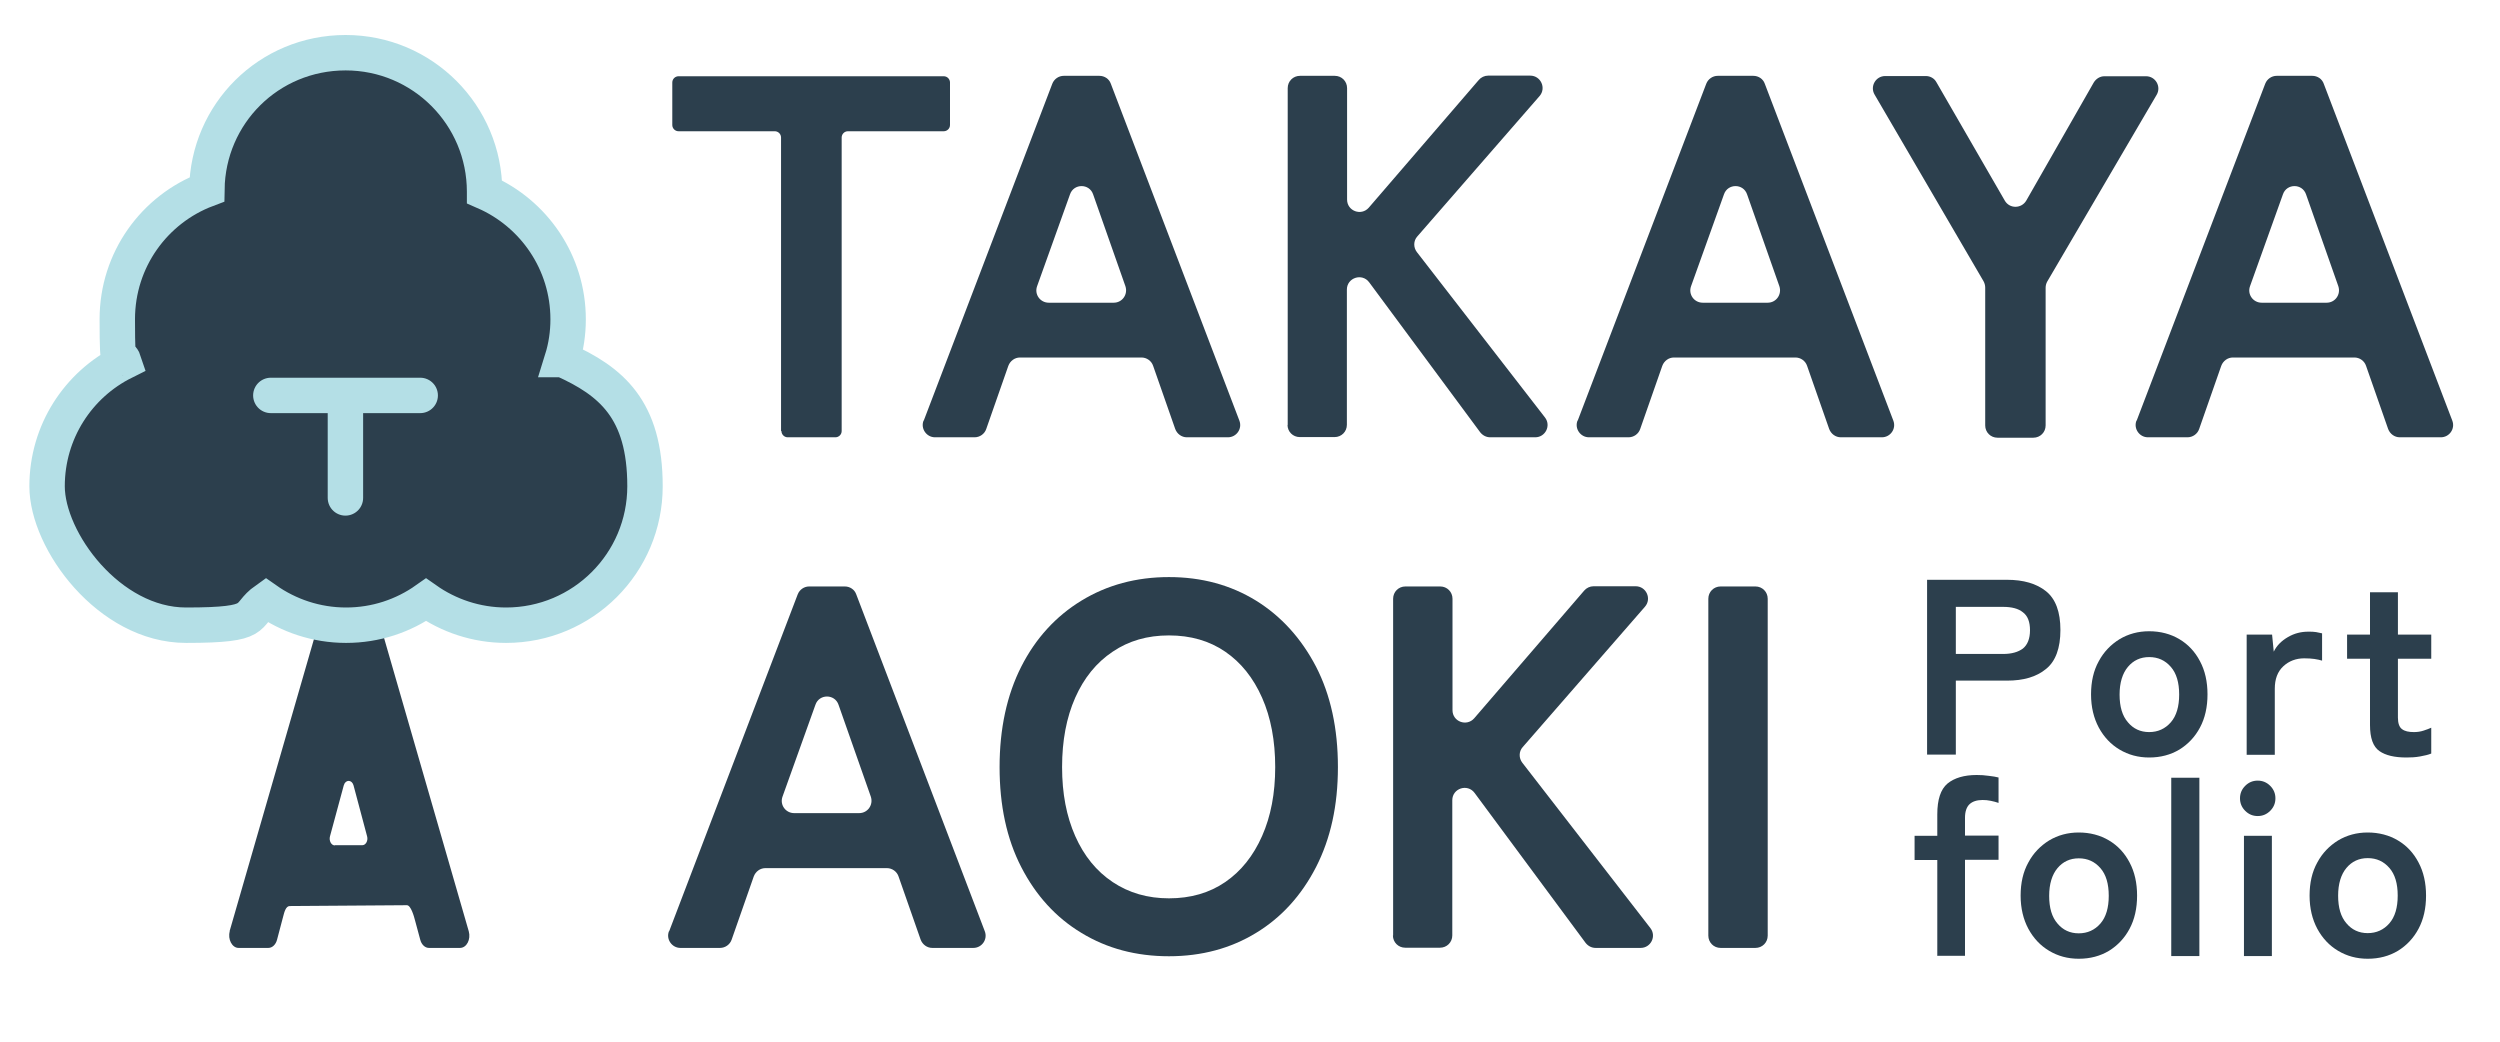
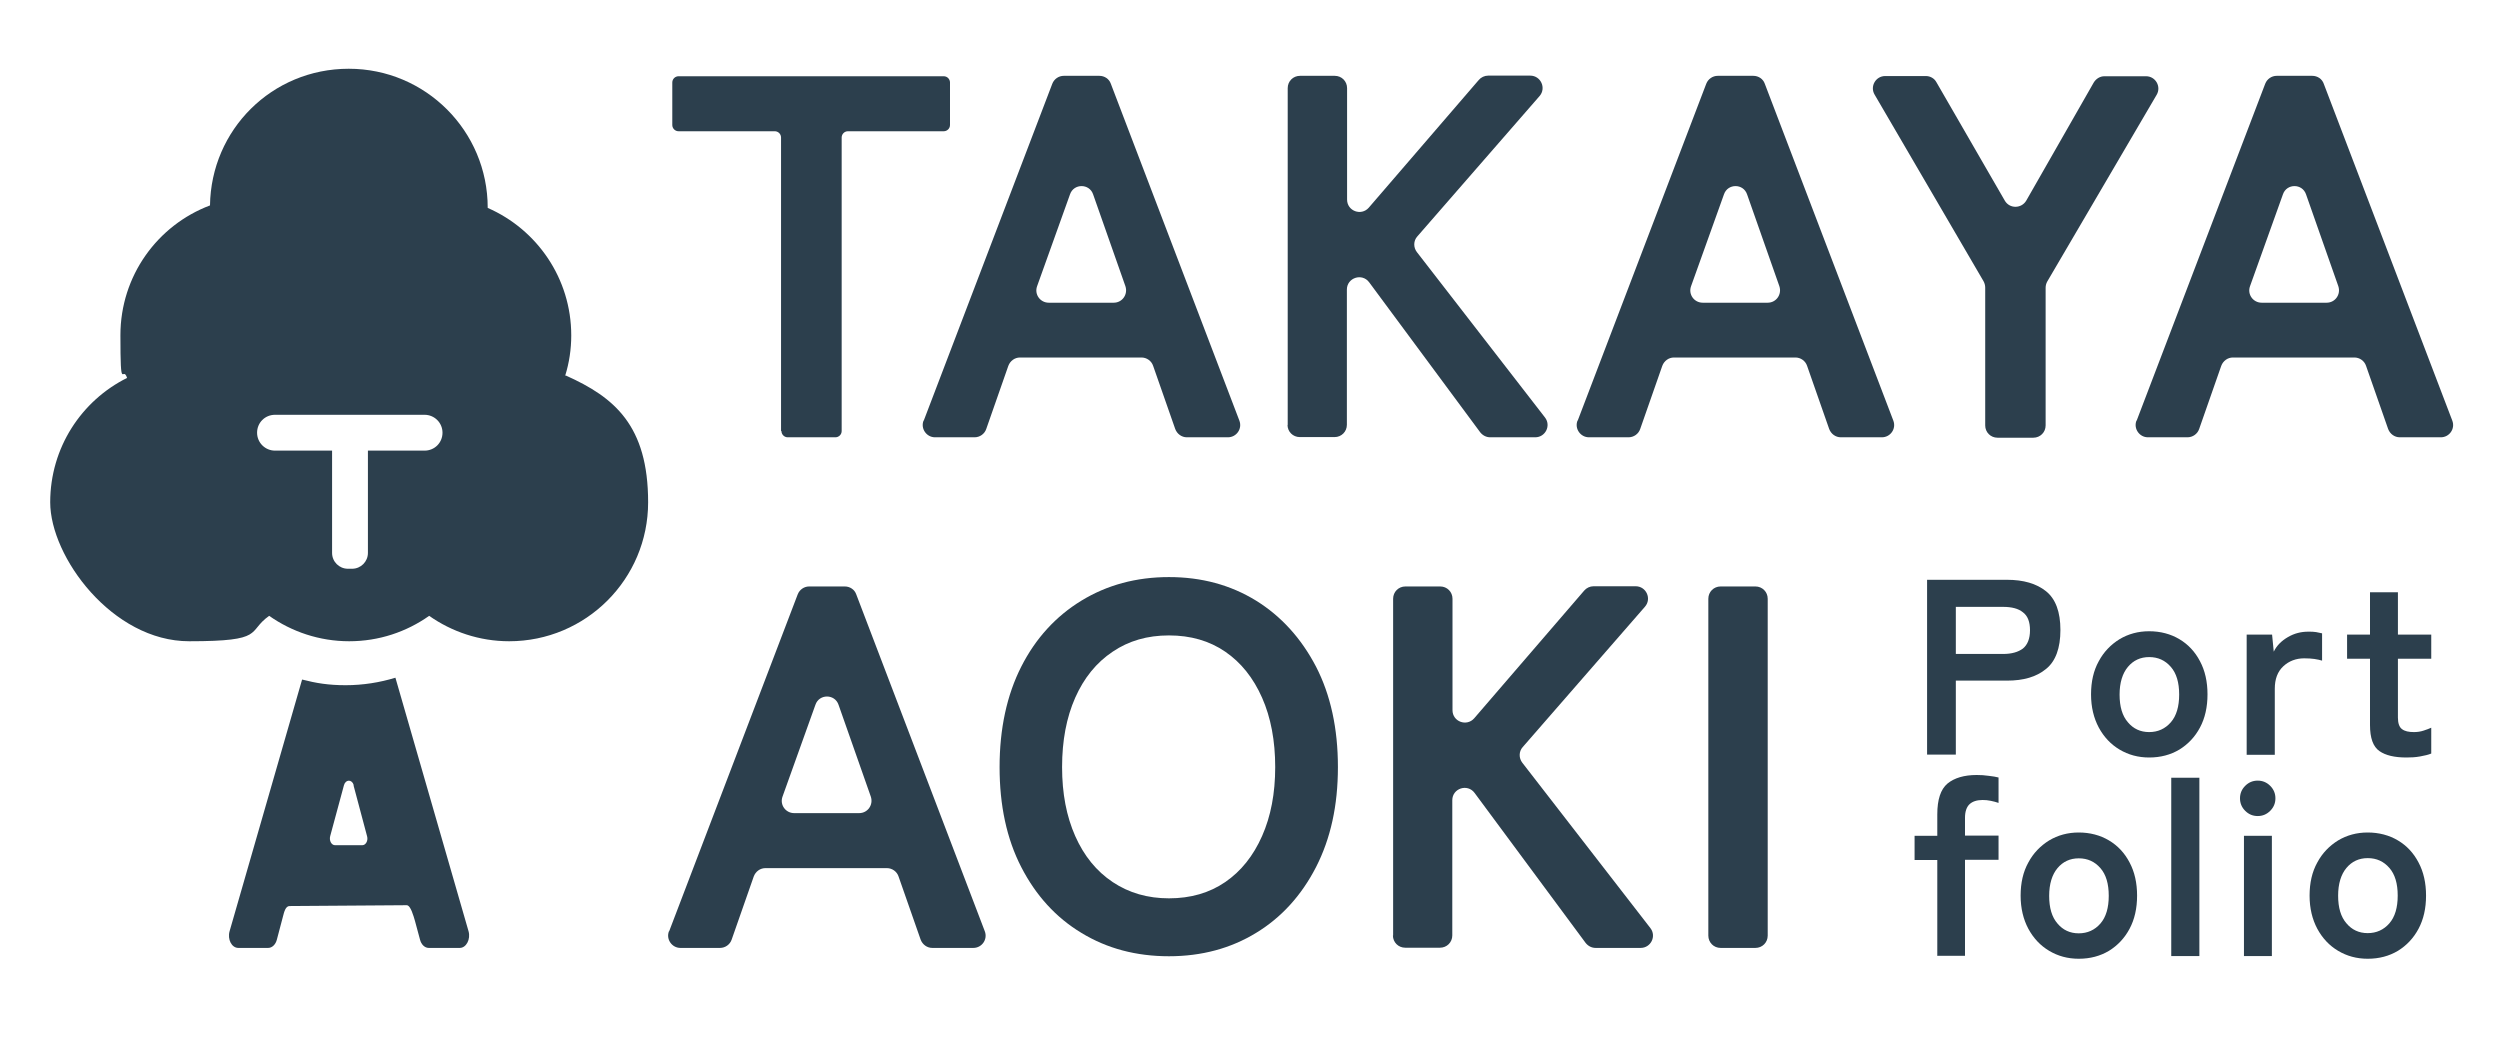
<svg xmlns="http://www.w3.org/2000/svg" id="_レイヤー_1" data-name="レイヤー 1" width="1200" height="500" viewBox="0 0 1200 500">
  <defs>
    <style>
      .cls-1 {
-         fill: none;
-         stroke-linecap: round;
-         stroke-linejoin: round;
-       }
- 
-       .cls-1, .cls-2 {
-         stroke: #b4dfe6;
-         stroke-width: 17px;
-       }
- 
-       .cls-2 {
-         stroke-miterlimit: 10;
-       }
- 
-       .cls-2, .cls-3 {
        fill: #2c3f4d;
      }
    </style>
  </defs>
-   <path class="cls-3" d="M374.9,206.9V66c0-1.7-1.4-3-3-3h-46.2c-1.7,0-3-1.4-3-3v-20.4c0-1.7,1.4-3,3-3h127.3c1.7,0,3,1.4,3,3v20.4c0,1.7-1.4,3-3,3h-46c-1.7,0-3,1.4-3,3v140.9c0,1.7-1.4,3-3,3h-22.9c-1.7,0-3-1.4-3-3Z" />
-   <path class="cls-3" d="M443.4,201.9l61.7-161.7c.9-2.3,3.1-3.8,5.5-3.8h17.1c2.5,0,4.7,1.5,5.5,3.8l61.7,161.7c1.5,3.9-1.4,8-5.5,8h-19.7c-2.5,0-4.7-1.6-5.6-4l-10.6-30.3c-.8-2.4-3.1-4-5.6-4h-58.3c-2.5,0-4.7,1.6-5.6,4l-10.6,30.3c-.8,2.4-3.1,4-5.6,4h-19c-4.1,0-7-4.2-5.5-8ZM503.3,145.3h31.3c4.1,0,6.9-4,5.6-7.9l-15.5-44.1c-1.8-5.3-9.3-5.3-11.1,0l-15.8,44.1c-1.4,3.9,1.5,7.9,5.6,7.9Z" />
-   <path class="cls-3" d="M618.1,204.1V42.3c0-3.3,2.6-5.9,5.9-5.9h16.7c3.3,0,5.9,2.6,5.9,5.9v53.5c0,5.5,6.8,8,10.4,3.9l52.8-61.3c1.1-1.3,2.8-2.1,4.5-2.1h20.2c5.1,0,7.8,6,4.5,9.8l-58.7,67.4c-1.9,2.1-1.9,5.3-.2,7.5l61.5,79.4c3,3.9.2,9.5-4.7,9.5h-21.6c-1.9,0-3.6-.9-4.8-2.4l-53.3-72c-3.4-4.6-10.7-2.2-10.7,3.5v64.9c0,3.3-2.6,5.9-5.9,5.9h-16.7c-3.3,0-5.9-2.6-5.9-5.9Z" />
-   <path class="cls-3" d="M757.3,201.9l61.7-161.7c.9-2.3,3.1-3.8,5.5-3.8h17.1c2.5,0,4.7,1.5,5.5,3.8l61.7,161.7c1.5,3.9-1.4,8-5.5,8h-19.7c-2.5,0-4.7-1.6-5.6-4l-10.6-30.3c-.8-2.4-3.1-4-5.6-4h-58.3c-2.5,0-4.7,1.6-5.6,4l-10.6,30.3c-.8,2.4-3.1,4-5.6,4h-19c-4.1,0-7-4.2-5.5-8ZM817.2,145.3h31.3c4.1,0,6.9-4,5.6-7.9l-15.5-44.1c-1.8-5.3-9.3-5.3-11.1,0l-15.8,44.1c-1.4,3.9,1.5,7.9,5.6,7.9Z" />
-   <path class="cls-3" d="M952.9,204.1v-66.1c0-1-.3-2.1-.8-3l-52.3-89.6c-2.3-3.9.5-8.9,5.1-8.9h19.5c2.1,0,4.1,1.1,5.1,3l32.8,56.8c2.3,4,8,3.9,10.3,0l32.4-56.7c1.1-1.8,3-3,5.1-3h20c4.6,0,7.4,5,5.1,8.9l-52.5,89.6c-.5.9-.8,1.9-.8,3v66.1c0,3.3-2.6,5.9-5.9,5.9h-17.2c-3.3,0-5.9-2.6-5.9-5.9Z" />
-   <path class="cls-3" d="M1025.6,201.9l61.7-161.7c.9-2.3,3.1-3.8,5.5-3.8h17.1c2.5,0,4.7,1.5,5.5,3.8l61.7,161.7c1.5,3.9-1.4,8-5.5,8h-19.7c-2.5,0-4.7-1.6-5.6-4l-10.6-30.3c-.8-2.4-3.1-4-5.6-4h-58.3c-2.5,0-4.7,1.6-5.6,4l-10.6,30.3c-.8,2.4-3.1,4-5.6,4h-19c-4.1,0-7-4.2-5.5-8ZM1085.5,145.3h31.3c4.1,0,6.9-4,5.6-7.9l-15.5-44.1c-1.8-5.3-9.3-5.3-11.1,0l-15.8,44.1c-1.4,3.9,1.5,7.9,5.6,7.9Z" />
-   <path class="cls-3" d="M321.2,447l61.7-161.7c.9-2.3,3.1-3.8,5.5-3.8h17.1c2.5,0,4.7,1.5,5.5,3.8l61.7,161.7c1.5,3.9-1.4,8-5.5,8h-19.7c-2.5,0-4.7-1.6-5.6-4l-10.6-30.3c-.8-2.4-3.1-4-5.6-4h-58.3c-2.5,0-4.7,1.6-5.6,4l-10.6,30.3c-.8,2.4-3.1,4-5.6,4h-19c-4.1,0-7-4.2-5.5-8ZM381.1,390.3h31.3c4.1,0,6.9-4,5.6-7.9l-15.5-44.1c-1.8-5.3-9.3-5.3-11.1,0l-15.8,44.1c-1.4,3.9,1.5,7.9,5.6,7.9Z" />
-   <path class="cls-3" d="M110.2,447l46.7-161.7c.7-2.3,2.3-3.8,4.2-3.8h13c1.9,0,3.5,1.5,4.2,3.8l46.7,161.7c1.1,3.9-1,8-4.2,8h-14.9c-1.9,0-3.6-1.6-4.2-4l-2.4-8.9c-.6-2.4-2.1-7.6-4-7.6l-56.2.4c-1.9,0-2.6,2.8-3.2,5.1l-2.9,11c-.6,2.4-2.3,4-4.2,4h-14.3c-3.1,0-5.3-4.2-4.2-8ZM160.8,405.7h13.1c1.7,0,2.9-2.2,2.3-4.3l-6.5-24.4c-.8-2.9-3.9-2.9-4.7,0l-6.6,24.4c-.6,2.1.6,4.4,2.3,4.4Z" />
-   <path class="cls-3" d="M561.1,459c-15.7,0-29.7-3.7-42-11.2-12.3-7.4-21.9-18-28.9-31.6s-10.4-29.6-10.4-48,3.5-34.6,10.4-48.2c6.9-13.6,16.6-24.2,28.9-31.7,12.3-7.5,26.3-11.3,42-11.3s29.6,3.8,41.8,11.3c12.1,7.5,21.7,18.1,28.8,31.7,7,13.6,10.5,29.7,10.5,48.2s-3.5,34.3-10.5,48c-7,13.6-16.6,24.2-28.8,31.6-12.1,7.4-26.1,11.2-41.8,11.2ZM561.1,431.2c10.4,0,19.4-2.6,27-7.8,7.6-5.2,13.5-12.6,17.7-22.1,4.2-9.5,6.3-20.5,6.3-33.1s-2.1-23.8-6.3-33.3c-4.2-9.5-10.1-16.9-17.7-22.1-7.6-5.2-16.6-7.8-27-7.8s-19.3,2.6-27,7.8c-7.8,5.2-13.8,12.6-18,22.1-4.2,9.5-6.3,20.6-6.3,33.3s2.1,23.6,6.3,33.1c4.2,9.5,10.2,16.9,18,22.1,7.8,5.2,16.8,7.8,27,7.8Z" />
-   <path class="cls-3" d="M668.7,449.1v-161.7c0-3.3,2.6-5.9,5.9-5.9h16.7c3.3,0,5.9,2.6,5.9,5.9v53.5c0,5.5,6.8,8,10.4,3.9l52.8-61.3c1.1-1.3,2.8-2.1,4.5-2.1h20.2c5.1,0,7.8,6,4.5,9.8l-58.7,67.4c-1.9,2.1-1.9,5.3-.2,7.5l61.5,79.4c3,3.9.2,9.5-4.7,9.5h-21.6c-1.9,0-3.6-.9-4.8-2.4l-53.3-72c-3.4-4.6-10.7-2.2-10.7,3.5v64.9c0,3.3-2.6,5.9-5.9,5.9h-16.7c-3.3,0-5.9-2.6-5.9-5.9Z" />
-   <path class="cls-3" d="M820,449.1v-161.7c0-3.3,2.6-5.9,5.9-5.9h16.7c3.3,0,5.9,2.6,5.9,5.9v161.7c0,3.3-2.6,5.9-5.9,5.9h-16.7c-3.3,0-5.9-2.6-5.9-5.9Z" />
-   <path class="cls-2" d="M269.8,172.6c1.9-6.1,2.9-12.6,2.9-19.3,0-27.4-16.5-50.9-40.1-61.2,0,0,0,0,0-.1,0-36.8-29.8-66.7-66.7-66.7s-66.1,29.3-66.6,65.6c-25.2,9.5-43,33.8-43,62.3s1.1,14.1,3.2,20.5c-21.9,10.9-36.9,33.5-36.9,59.7s29.8,66.7,66.7,66.7,27.5-4.5,38.4-12.2c10.8,7.6,24.1,12.2,38.4,12.2s27.5-4.5,38.4-12.2c10.8,7.6,24.1,12.2,38.4,12.2,36.8,0,66.7-29.8,66.7-66.7s-16.2-50.4-39.4-60.8Z" />
-   <line class="cls-1" x1="165.8" y1="239" x2="165.8" y2="196.8" />
-   <line class="cls-1" x1="201.7" y1="189.8" x2="130" y2="189.8" />
+   <path class="cls-1" d="M374.9,206.9V66c0-1.7-1.4-3-3-3h-46.2c-1.7,0-3-1.4-3-3v-20.4c0-1.7,1.4-3,3-3h127.3c1.7,0,3,1.4,3,3v20.4c0,1.7-1.4,3-3,3h-46c-1.7,0-3,1.4-3,3v140.9c0,1.7-1.4,3-3,3h-22.9c-1.7,0-3-1.4-3-3Z" />
+   <path class="cls-1" d="M443.4,201.9l61.7-161.7c.9-2.3,3.1-3.8,5.5-3.8h17.1c2.5,0,4.7,1.5,5.5,3.8l61.7,161.7c1.5,3.9-1.4,8-5.5,8h-19.7c-2.5,0-4.7-1.6-5.6-4l-10.6-30.3c-.8-2.4-3.1-4-5.6-4h-58.3c-2.5,0-4.7,1.6-5.6,4l-10.6,30.3c-.8,2.4-3.1,4-5.6,4h-19c-4.1,0-7-4.2-5.5-8ZM503.3,145.3h31.3c4.1,0,6.9-4,5.6-7.9l-15.5-44.1c-1.8-5.3-9.3-5.3-11.1,0l-15.8,44.1c-1.4,3.9,1.5,7.9,5.6,7.9Z" />
+   <path class="cls-1" d="M618.1,204.1V42.3c0-3.3,2.6-5.9,5.9-5.9h16.7c3.3,0,5.9,2.6,5.9,5.9v53.5c0,5.5,6.8,8,10.4,3.9l52.8-61.3c1.1-1.3,2.8-2.1,4.5-2.1h20.2c5.1,0,7.8,6,4.5,9.8l-58.7,67.4c-1.9,2.1-1.9,5.3-.2,7.5l61.5,79.4c3,3.9.2,9.5-4.7,9.5h-21.6c-1.9,0-3.6-.9-4.8-2.4l-53.3-72c-3.4-4.6-10.7-2.2-10.7,3.5v64.9c0,3.3-2.6,5.9-5.9,5.9h-16.7c-3.3,0-5.9-2.6-5.9-5.9Z" />
+   <path class="cls-1" d="M757.3,201.9l61.7-161.7c.9-2.3,3.1-3.8,5.5-3.8h17.1c2.5,0,4.7,1.5,5.5,3.8l61.7,161.7c1.5,3.9-1.4,8-5.5,8h-19.7c-2.5,0-4.7-1.6-5.6-4l-10.6-30.3c-.8-2.4-3.1-4-5.6-4h-58.3c-2.5,0-4.7,1.6-5.6,4l-10.6,30.3c-.8,2.4-3.1,4-5.6,4h-19c-4.1,0-7-4.2-5.5-8ZM817.2,145.3h31.3c4.1,0,6.9-4,5.6-7.9l-15.5-44.1c-1.8-5.3-9.3-5.3-11.1,0l-15.8,44.1c-1.4,3.9,1.5,7.9,5.6,7.9Z" />
+   <path class="cls-1" d="M952.9,204.1v-66.1c0-1-.3-2.1-.8-3l-52.3-89.6c-2.3-3.9.5-8.9,5.1-8.9h19.5c2.1,0,4.1,1.1,5.1,3l32.8,56.8c2.3,4,8,3.9,10.3,0l32.4-56.7c1.1-1.8,3-3,5.1-3h20c4.6,0,7.4,5,5.1,8.9l-52.5,89.6c-.5.9-.8,1.9-.8,3v66.1c0,3.3-2.6,5.9-5.9,5.9h-17.2c-3.3,0-5.9-2.6-5.9-5.9Z" />
+   <path class="cls-1" d="M1025.6,201.9l61.7-161.7c.9-2.3,3.1-3.8,5.5-3.8h17.1c2.5,0,4.7,1.5,5.5,3.8l61.7,161.7c1.5,3.9-1.4,8-5.5,8h-19.7c-2.5,0-4.7-1.6-5.6-4l-10.6-30.3c-.8-2.4-3.1-4-5.6-4h-58.3c-2.5,0-4.7,1.6-5.6,4l-10.6,30.3c-.8,2.4-3.1,4-5.6,4h-19c-4.1,0-7-4.2-5.5-8ZM1085.5,145.3h31.3c4.1,0,6.9-4,5.6-7.9l-15.5-44.1c-1.8-5.3-9.3-5.3-11.1,0l-15.8,44.1c-1.4,3.9,1.5,7.9,5.6,7.9Z" />
+   <path class="cls-1" d="M321.2,447l61.7-161.7c.9-2.3,3.1-3.8,5.5-3.8h17.1c2.5,0,4.7,1.5,5.5,3.8l61.7,161.7c1.5,3.9-1.4,8-5.5,8h-19.7c-2.5,0-4.7-1.6-5.6-4l-10.6-30.3c-.8-2.4-3.1-4-5.6-4h-58.3c-2.5,0-4.7,1.6-5.6,4l-10.6,30.3c-.8,2.4-3.1,4-5.6,4h-19c-4.1,0-7-4.2-5.5-8ZM381.1,390.3h31.3c4.1,0,6.9-4,5.6-7.9l-15.5-44.1c-1.8-5.3-9.3-5.3-11.1,0l-15.8,44.1c-1.4,3.9,1.5,7.9,5.6,7.9Z" />
+   <path class="cls-1" d="M561.1,459c-15.7,0-29.7-3.7-42-11.2-12.3-7.4-21.9-18-28.9-31.6s-10.4-29.6-10.4-48,3.5-34.6,10.4-48.2c6.9-13.6,16.6-24.2,28.9-31.7,12.3-7.5,26.3-11.3,42-11.3s29.6,3.8,41.8,11.3c12.1,7.5,21.7,18.1,28.8,31.7,7,13.6,10.5,29.7,10.5,48.2s-3.5,34.3-10.5,48c-7,13.6-16.6,24.2-28.8,31.6-12.1,7.4-26.1,11.2-41.8,11.2ZM561.1,431.2c10.4,0,19.4-2.6,27-7.8,7.6-5.2,13.5-12.6,17.7-22.1,4.2-9.5,6.3-20.5,6.3-33.1s-2.1-23.8-6.3-33.3c-4.2-9.5-10.1-16.9-17.7-22.1-7.6-5.2-16.6-7.8-27-7.8s-19.3,2.6-27,7.8c-7.8,5.2-13.8,12.6-18,22.1-4.2,9.5-6.3,20.6-6.3,33.3s2.1,23.6,6.3,33.1c4.2,9.5,10.2,16.9,18,22.1,7.8,5.2,16.8,7.8,27,7.8Z" />
+   <path class="cls-1" d="M668.7,449.1v-161.7c0-3.3,2.6-5.9,5.9-5.9h16.7c3.3,0,5.9,2.6,5.9,5.9v53.5c0,5.5,6.8,8,10.4,3.9l52.8-61.3c1.1-1.3,2.8-2.1,4.5-2.1h20.2c5.1,0,7.8,6,4.5,9.8l-58.7,67.4c-1.9,2.1-1.9,5.3-.2,7.5l61.5,79.4c3,3.9.2,9.5-4.7,9.5h-21.6c-1.9,0-3.6-.9-4.8-2.4l-53.3-72c-3.4-4.6-10.7-2.2-10.7,3.5v64.9c0,3.3-2.6,5.9-5.9,5.9h-16.7c-3.3,0-5.9-2.6-5.9-5.9Z" />
+   <path class="cls-1" d="M820,449.1v-161.7c0-3.3,2.6-5.9,5.9-5.9h16.7c3.3,0,5.9,2.6,5.9,5.9v161.7c0,3.3-2.6,5.9-5.9,5.9h-16.7c-3.3,0-5.9-2.6-5.9-5.9Z" />
  <g>
-     <path class="cls-3" d="M925,362.3v-84s38.4,0,38.4,0c7.8,0,14.1,1.8,18.7,5.5,4.6,3.7,6.9,9.9,6.9,18.6,0,8.7-2.3,15-6.9,18.7-4.6,3.8-10.8,5.6-18.7,5.6h-24.6s0,35.5,0,35.5h-13.8ZM938.8,313.9h22.7c4.1,0,7.2-.9,9.5-2.6,2.2-1.8,3.4-4.7,3.4-8.8,0-4-1.1-6.9-3.4-8.6-2.2-1.8-5.4-2.6-9.5-2.6h-22.7s0,22.7,0,22.7Z" />
-     <path class="cls-3" d="M1031.6,363.6c-5.3,0-10-1.3-14.2-3.8-4.2-2.5-7.5-6-10-10.6-2.4-4.5-3.7-9.8-3.7-15.9,0-6.1,1.2-11.4,3.7-15.9,2.4-4.5,5.8-8,10-10.6,4.2-2.5,8.9-3.8,14.2-3.8,5.4,0,10.3,1.3,14.5,3.8s7.5,6,9.9,10.6c2.4,4.5,3.6,9.8,3.6,15.9,0,6.1-1.2,11.4-3.6,15.9-2.4,4.5-5.7,8-9.9,10.6-4.2,2.5-9,3.8-14.5,3.8ZM1031.6,351.4c4.2,0,7.7-1.6,10.4-4.7,2.7-3.1,4-7.6,4-13.3,0-5.8-1.3-10.2-4-13.3-2.7-3.1-6.1-4.7-10.4-4.7-4.2,0-7.6,1.6-10.2,4.7s-4,7.6-4,13.3c0,5.8,1.3,10.2,4,13.3,2.6,3.1,6,4.7,10.2,4.7Z" />
-     <path class="cls-3" d="M1078.4,362.3v-57.7s12.2,0,12.2,0l.8,8.2c1.4-2.9,3.7-5.2,6.8-7,3.1-1.8,6.3-2.6,9.8-2.6,1.4,0,2.6,0,3.7.2,1.1.2,2.1.4,2.9.6v13.1c-1-.3-2.3-.6-3.7-.8-1.4-.2-3-.3-4.9-.3-3.9,0-7.3,1.3-10,3.8-2.8,2.6-4.1,6.2-4.1,10.8v31.7s-13.6,0-13.6,0Z" />
-     <path class="cls-3" d="M1155.1,363.6c-5.7,0-10-1-13-3.1-3-2.1-4.5-6.2-4.5-12.5v-31.8s-11,0-11,0v-11.6s11,0,11,0v-20.3s13.4,0,13.4,0v20.3s16,0,16,0v11.6s-16,0-16,0v28.3c0,2.7.7,4.6,2,5.5,1.3,1,3.2,1.4,5.7,1.4,1.5,0,3.1-.2,4.6-.7,1.6-.5,2.8-1,3.7-1.4v12.4c-1.4.6-3.2,1-5.4,1.4-2.2.4-4.3.5-6.5.5Z" />
-     <path class="cls-3" d="M929.9,458.9v-46.1s-10.9,0-10.9,0v-11.6s10.9,0,10.9,0v-10.3c0-7.1,1.6-12,4.9-14.8,3.3-2.7,8-4.1,14-4.1,1.9,0,3.9.1,5.8.4,2,.2,3.5.5,4.7.8v12.2c-1.1-.4-2.3-.7-3.7-1-1.3-.3-2.7-.4-4-.4-2.7,0-4.8.7-6.2,2-1.4,1.3-2.2,3.5-2.2,6.5v8.6s16.1,0,16.1,0v11.6s-16.1,0-16.1,0v46.1s-13.4,0-13.4,0Z" />
-     <path class="cls-3" d="M997.8,460.2c-5.3,0-10-1.3-14.2-3.8-4.2-2.5-7.5-6-10-10.6-2.4-4.5-3.7-9.8-3.7-15.9,0-6.1,1.2-11.4,3.7-15.9,2.4-4.5,5.8-8,10-10.6,4.2-2.5,8.9-3.8,14.2-3.8,5.4,0,10.3,1.3,14.5,3.8,4.2,2.5,7.5,6,9.9,10.6,2.4,4.5,3.6,9.8,3.6,15.9,0,6.1-1.2,11.4-3.6,15.9-2.4,4.5-5.7,8-9.9,10.6-4.2,2.5-9,3.8-14.5,3.8ZM997.8,448c4.2,0,7.7-1.6,10.4-4.7,2.7-3.1,4-7.6,4-13.3,0-5.8-1.3-10.2-4-13.3-2.7-3.1-6.1-4.7-10.4-4.7-4.2,0-7.6,1.6-10.2,4.7-2.6,3.1-4,7.6-4,13.3,0,5.8,1.3,10.2,4,13.3,2.6,3.1,6,4.7,10.2,4.7Z" />
-     <path class="cls-3" d="M1042.2,458.9v-85.6s13.5,0,13.5,0v85.6s-13.5,0-13.5,0Z" />
-     <path class="cls-3" d="M1083.7,391.7c-2.3,0-4.3-.8-6-2.5-1.7-1.7-2.5-3.7-2.5-6,0-2.3.8-4.3,2.5-6,1.7-1.7,3.7-2.5,6-2.5,2.3,0,4.3.8,6,2.5,1.7,1.7,2.5,3.7,2.5,6,0,2.3-.8,4.3-2.5,6-1.7,1.7-3.7,2.5-6,2.5ZM1077.1,458.9v-57.7s13.4,0,13.4,0v57.7s-13.4,0-13.4,0Z" />
-     <path class="cls-3" d="M1136.5,460.2c-5.3,0-10-1.3-14.2-3.8-4.2-2.5-7.5-6-10-10.6-2.4-4.5-3.7-9.8-3.7-15.9,0-6.1,1.2-11.4,3.7-15.9,2.4-4.5,5.8-8,10-10.6,4.2-2.5,8.9-3.8,14.2-3.8,5.4,0,10.3,1.3,14.5,3.8,4.2,2.5,7.5,6,9.9,10.6,2.4,4.5,3.6,9.8,3.6,15.9,0,6.1-1.2,11.4-3.6,15.9-2.4,4.5-5.7,8-9.9,10.6-4.2,2.5-9,3.8-14.5,3.8ZM1136.5,447.9c4.2,0,7.7-1.6,10.4-4.7,2.7-3.1,4-7.6,4-13.3,0-5.8-1.3-10.2-4-13.3-2.7-3.1-6.1-4.7-10.4-4.7-4.2,0-7.6,1.6-10.2,4.7-2.6,3.1-4,7.6-4,13.3,0,5.8,1.3,10.2,4,13.3,2.6,3.1,6,4.7,10.2,4.7Z" />
+     <path class="cls-1" d="M925,362.3v-84s38.4,0,38.4,0c7.8,0,14.1,1.8,18.7,5.5,4.6,3.7,6.9,9.9,6.9,18.6,0,8.7-2.3,15-6.9,18.7-4.6,3.8-10.8,5.6-18.7,5.6h-24.6s0,35.5,0,35.5h-13.8ZM938.8,313.9h22.7c4.1,0,7.2-.9,9.5-2.6,2.2-1.8,3.4-4.7,3.4-8.8,0-4-1.1-6.9-3.4-8.6-2.2-1.8-5.4-2.6-9.5-2.6h-22.7s0,22.7,0,22.7Z" />
+     <path class="cls-1" d="M1031.6,363.6c-5.3,0-10-1.3-14.2-3.8-4.2-2.5-7.5-6-10-10.6-2.4-4.5-3.7-9.8-3.7-15.9,0-6.1,1.2-11.4,3.7-15.9,2.4-4.5,5.8-8,10-10.6,4.2-2.5,8.9-3.8,14.2-3.8,5.4,0,10.3,1.3,14.5,3.8s7.5,6,9.9,10.6c2.4,4.5,3.6,9.8,3.6,15.9,0,6.1-1.2,11.4-3.6,15.9-2.4,4.5-5.7,8-9.9,10.6-4.2,2.5-9,3.8-14.5,3.8ZM1031.6,351.4c4.2,0,7.7-1.6,10.4-4.7,2.7-3.1,4-7.6,4-13.3,0-5.8-1.3-10.2-4-13.3-2.7-3.1-6.1-4.7-10.4-4.7-4.2,0-7.6,1.6-10.2,4.7s-4,7.6-4,13.3c0,5.8,1.3,10.2,4,13.3,2.6,3.1,6,4.7,10.2,4.7Z" />
+     <path class="cls-1" d="M1078.4,362.3v-57.7s12.2,0,12.2,0l.8,8.2c1.4-2.9,3.7-5.2,6.8-7,3.1-1.8,6.3-2.6,9.8-2.6,1.4,0,2.6,0,3.7.2,1.1.2,2.1.4,2.9.6v13.1c-1-.3-2.3-.6-3.7-.8-1.4-.2-3-.3-4.9-.3-3.9,0-7.3,1.3-10,3.8-2.8,2.6-4.1,6.2-4.1,10.8v31.7s-13.6,0-13.6,0Z" />
+     <path class="cls-1" d="M1155.1,363.6c-5.7,0-10-1-13-3.1-3-2.1-4.5-6.2-4.5-12.5v-31.8s-11,0-11,0v-11.6s11,0,11,0v-20.3s13.4,0,13.4,0v20.3s16,0,16,0v11.6s-16,0-16,0v28.3c0,2.7.7,4.6,2,5.5,1.3,1,3.2,1.4,5.7,1.4,1.5,0,3.1-.2,4.6-.7,1.6-.5,2.8-1,3.7-1.4v12.4c-1.4.6-3.2,1-5.4,1.4-2.2.4-4.3.5-6.5.5Z" />
+     <path class="cls-1" d="M929.9,458.9v-46.1s-10.9,0-10.9,0v-11.6s10.9,0,10.9,0v-10.3c0-7.1,1.6-12,4.9-14.8,3.3-2.7,8-4.1,14-4.1,1.9,0,3.9.1,5.8.4,2,.2,3.5.5,4.7.8v12.2c-1.1-.4-2.3-.7-3.7-1-1.3-.3-2.7-.4-4-.4-2.7,0-4.8.7-6.2,2-1.4,1.3-2.2,3.5-2.2,6.5v8.6s16.1,0,16.1,0v11.6s-16.1,0-16.1,0v46.1s-13.4,0-13.4,0Z" />
+     <path class="cls-1" d="M997.8,460.2c-5.3,0-10-1.3-14.2-3.8-4.2-2.5-7.5-6-10-10.6-2.4-4.5-3.7-9.8-3.7-15.9,0-6.1,1.2-11.4,3.7-15.9,2.4-4.5,5.8-8,10-10.6,4.2-2.5,8.9-3.8,14.2-3.8,5.4,0,10.3,1.3,14.5,3.8,4.2,2.5,7.5,6,9.9,10.6,2.4,4.5,3.6,9.8,3.6,15.9,0,6.1-1.2,11.4-3.6,15.9-2.4,4.5-5.7,8-9.9,10.6-4.2,2.5-9,3.8-14.5,3.8ZM997.8,448c4.2,0,7.7-1.6,10.4-4.7,2.7-3.1,4-7.6,4-13.3,0-5.8-1.3-10.2-4-13.3-2.7-3.1-6.1-4.7-10.4-4.7-4.2,0-7.6,1.6-10.2,4.7-2.6,3.1-4,7.6-4,13.3,0,5.8,1.3,10.2,4,13.3,2.6,3.1,6,4.7,10.2,4.7Z" />
+     <path class="cls-1" d="M1042.2,458.9v-85.6s13.5,0,13.5,0v85.6s-13.5,0-13.5,0Z" />
+     <path class="cls-1" d="M1083.7,391.7c-2.3,0-4.3-.8-6-2.5-1.7-1.7-2.5-3.7-2.5-6,0-2.3.8-4.3,2.5-6,1.7-1.7,3.7-2.5,6-2.5,2.3,0,4.3.8,6,2.5,1.7,1.7,2.5,3.7,2.5,6,0,2.3-.8,4.3-2.5,6-1.7,1.7-3.7,2.5-6,2.5ZM1077.1,458.9v-57.7s13.4,0,13.4,0v57.7s-13.4,0-13.4,0Z" />
+     <path class="cls-1" d="M1136.5,460.2c-5.3,0-10-1.3-14.2-3.8-4.2-2.5-7.5-6-10-10.6-2.4-4.5-3.7-9.8-3.7-15.9,0-6.1,1.2-11.4,3.7-15.9,2.4-4.5,5.8-8,10-10.6,4.2-2.5,8.9-3.8,14.2-3.8,5.4,0,10.3,1.3,14.5,3.8,4.2,2.5,7.5,6,9.9,10.6,2.4,4.5,3.6,9.8,3.6,15.9,0,6.1-1.2,11.4-3.6,15.9-2.4,4.5-5.7,8-9.9,10.6-4.2,2.5-9,3.8-14.5,3.8ZM1136.5,447.9c4.2,0,7.7-1.6,10.4-4.7,2.7-3.1,4-7.6,4-13.3,0-5.8-1.3-10.2-4-13.3-2.7-3.1-6.1-4.7-10.4-4.7-4.2,0-7.6,1.6-10.2,4.7-2.6,3.1-4,7.6-4,13.3,0,5.8,1.3,10.2,4,13.3,2.6,3.1,6,4.7,10.2,4.7Z" />
  </g>
+   <path class="cls-1" d="M145,326.2l-34.8,120.8c-1.1,3.9,1,8,4.2,8h14.3c1.9,0,3.6-1.6,4.2-4l2.9-11c.6-2.4,1.3-5.1,3.2-5.1l56.2-.4c1.9,0,3.3,5.2,4,7.6l2.4,8.9c.6,2.4,2.3,4,4.2,4h14.9c3.1,0,5.3-4.2,4.2-8l-35.1-121.7c-7.5,2.3-15.6,3.6-23.9,3.6s-14.2-1-20.8-2.7ZM169.7,377l6.5,24.4c.6,2.1-.6,4.3-2.3,4.3h-13.1c-1.7,0-2.9-2.2-2.3-4.4l6.6-24.4c.8-2.9,3.9-2.9,4.7,0Z" />
+   <path class="cls-1" d="M271.3,180.3c1.9-6.1,2.9-12.6,2.9-19.3,0-27.4-16.5-50.9-40.1-61.2,0,0,0,0,0-.1,0-36.8-29.8-66.7-66.7-66.7s-66.1,29.3-66.6,65.6c-25.2,9.5-43,33.8-43,62.3s1.1,14.1,3.2,20.5c-21.9,10.9-36.9,33.5-36.9,59.7s29.8,66.7,66.7,66.7,27.5-4.5,38.4-12.2c10.8,7.6,24.1,12.2,38.4,12.2s27.5-4.5,38.4-12.2c10.8,7.6,24.1,12.2,38.4,12.2,36.8,0,66.7-29.8,66.7-66.7s-16.2-50.4-39.4-60.8ZM204,216.3h-27.4v49.1c0,4.2-3.4,7.6-7.6,7.6h-2c-4.2,0-7.6-3.4-7.6-7.6v-49.1h-27.4c-4.7,0-8.6-3.8-8.6-8.6s3.8-8.6,8.6-8.6h71.8c4.7,0,8.6,3.8,8.6,8.6s-3.8,8.6-8.6,8.6Z" />
</svg>
